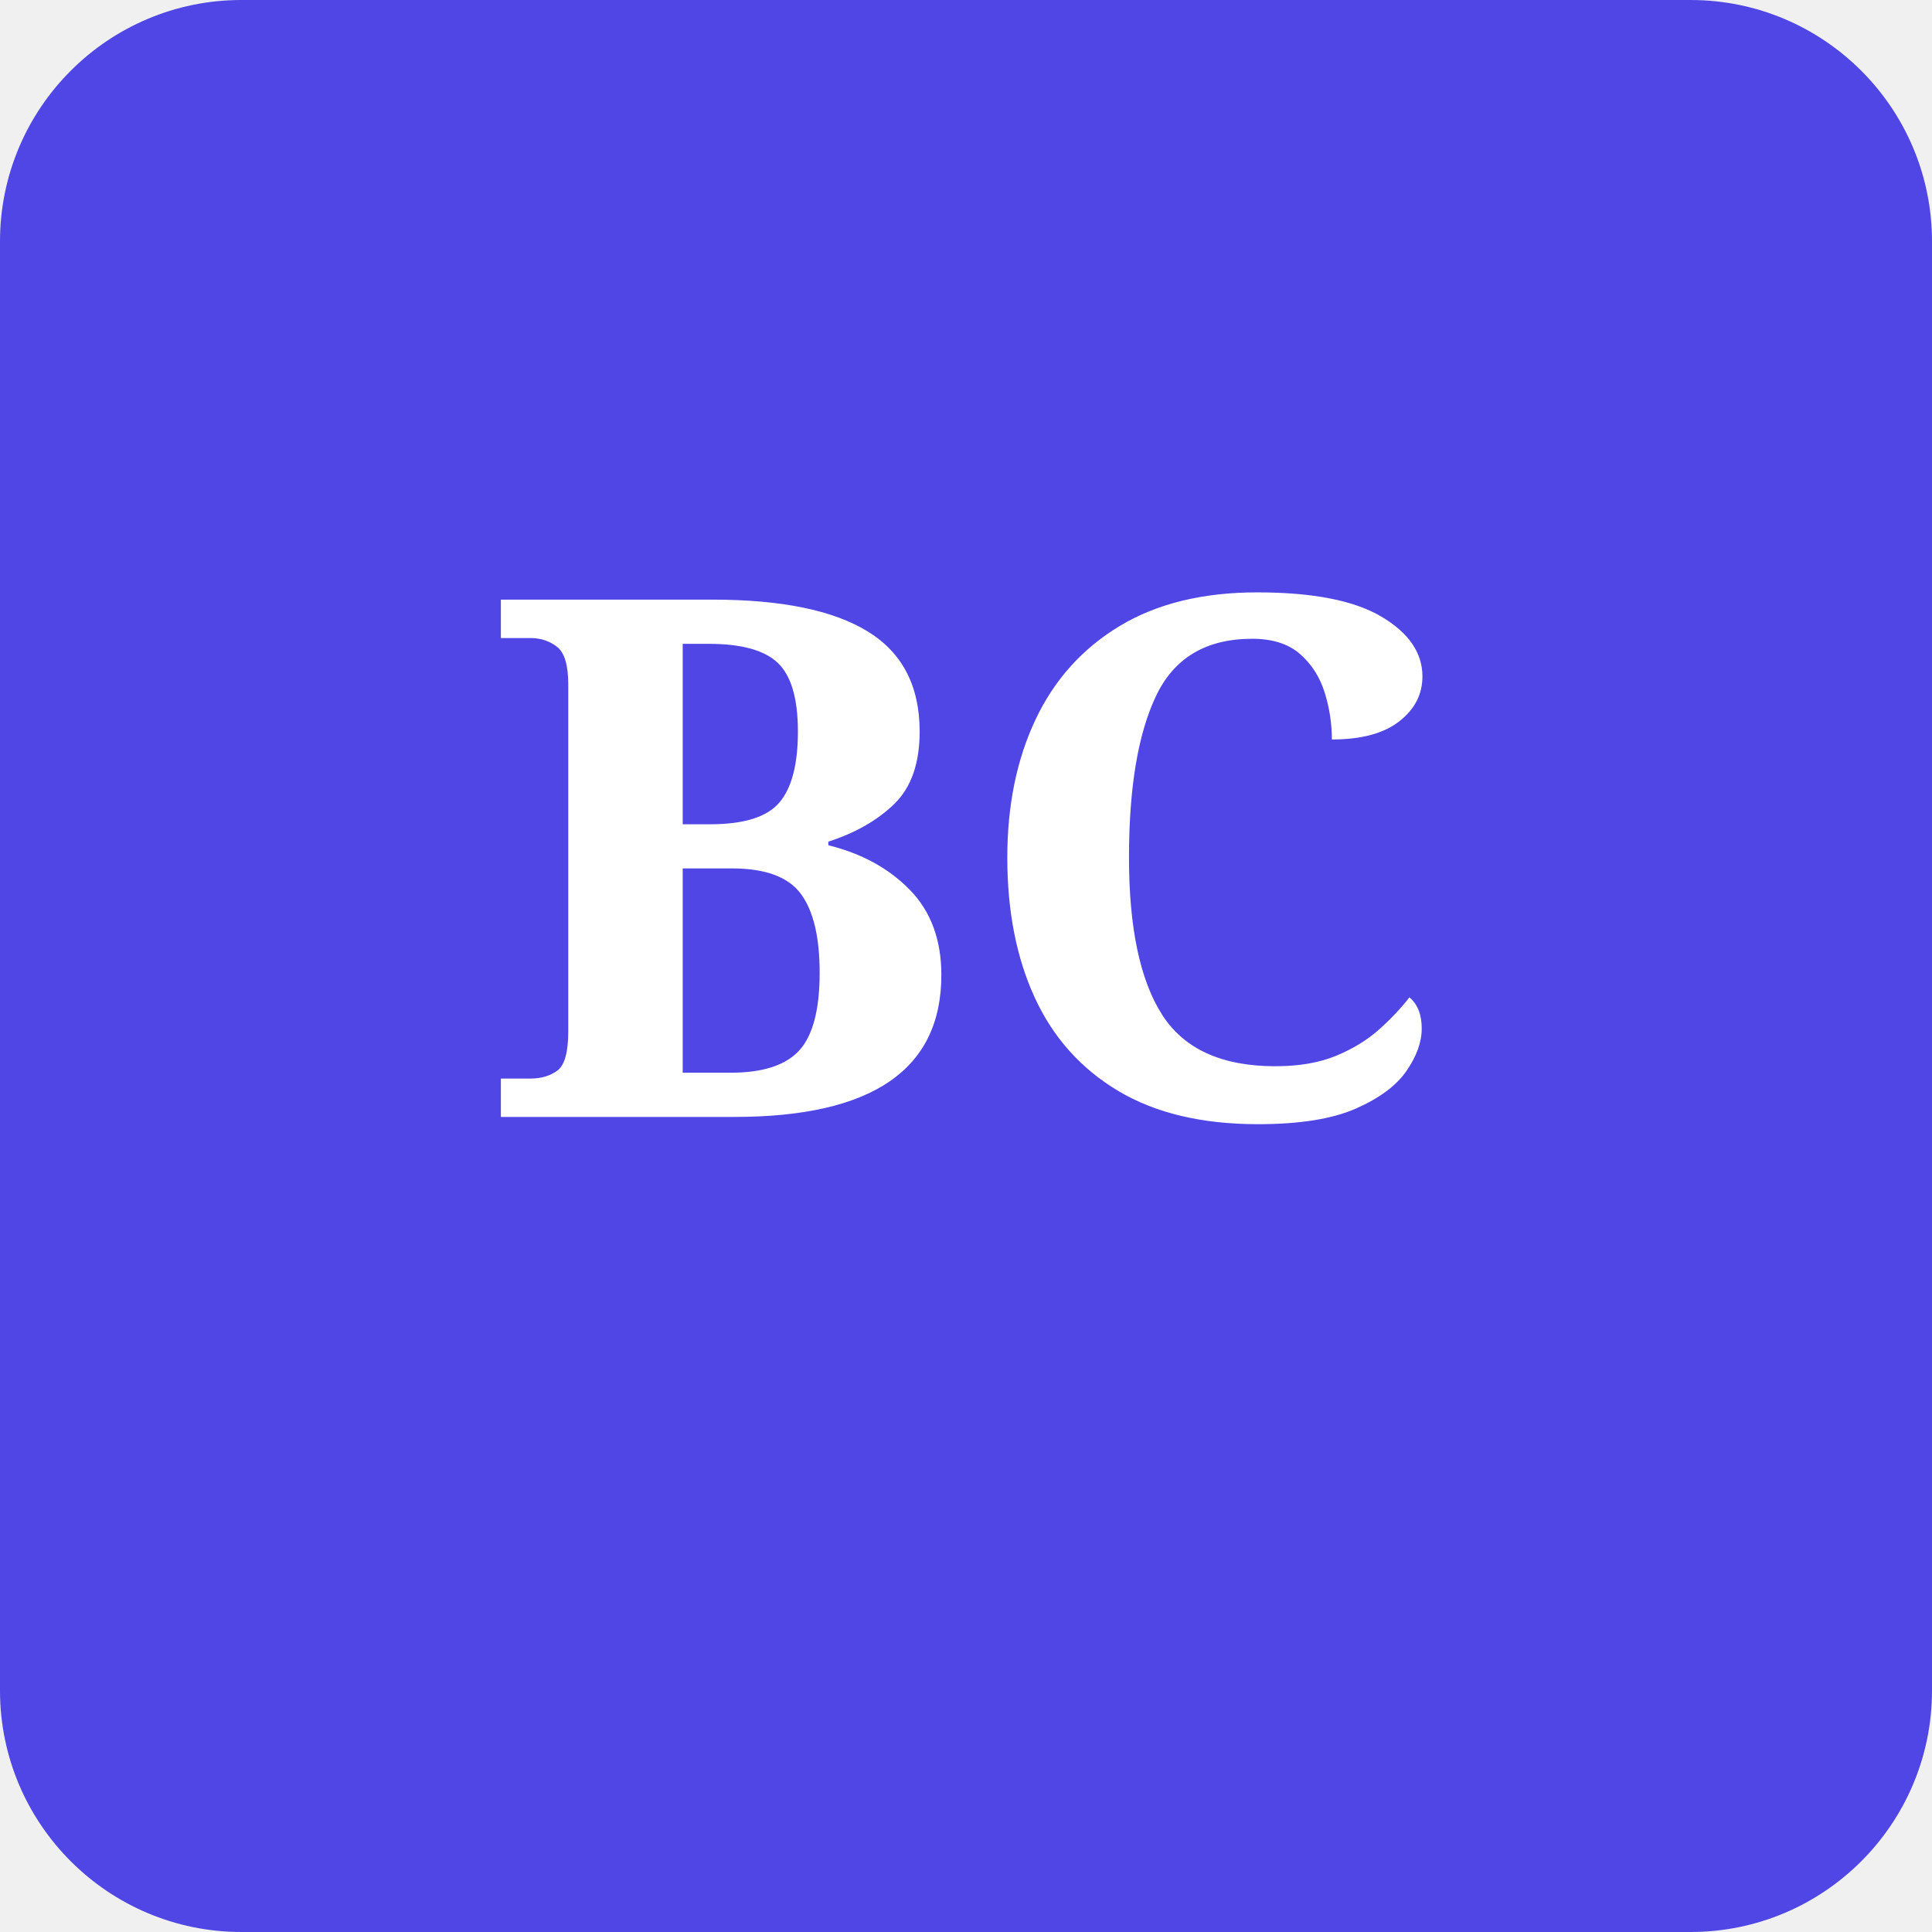
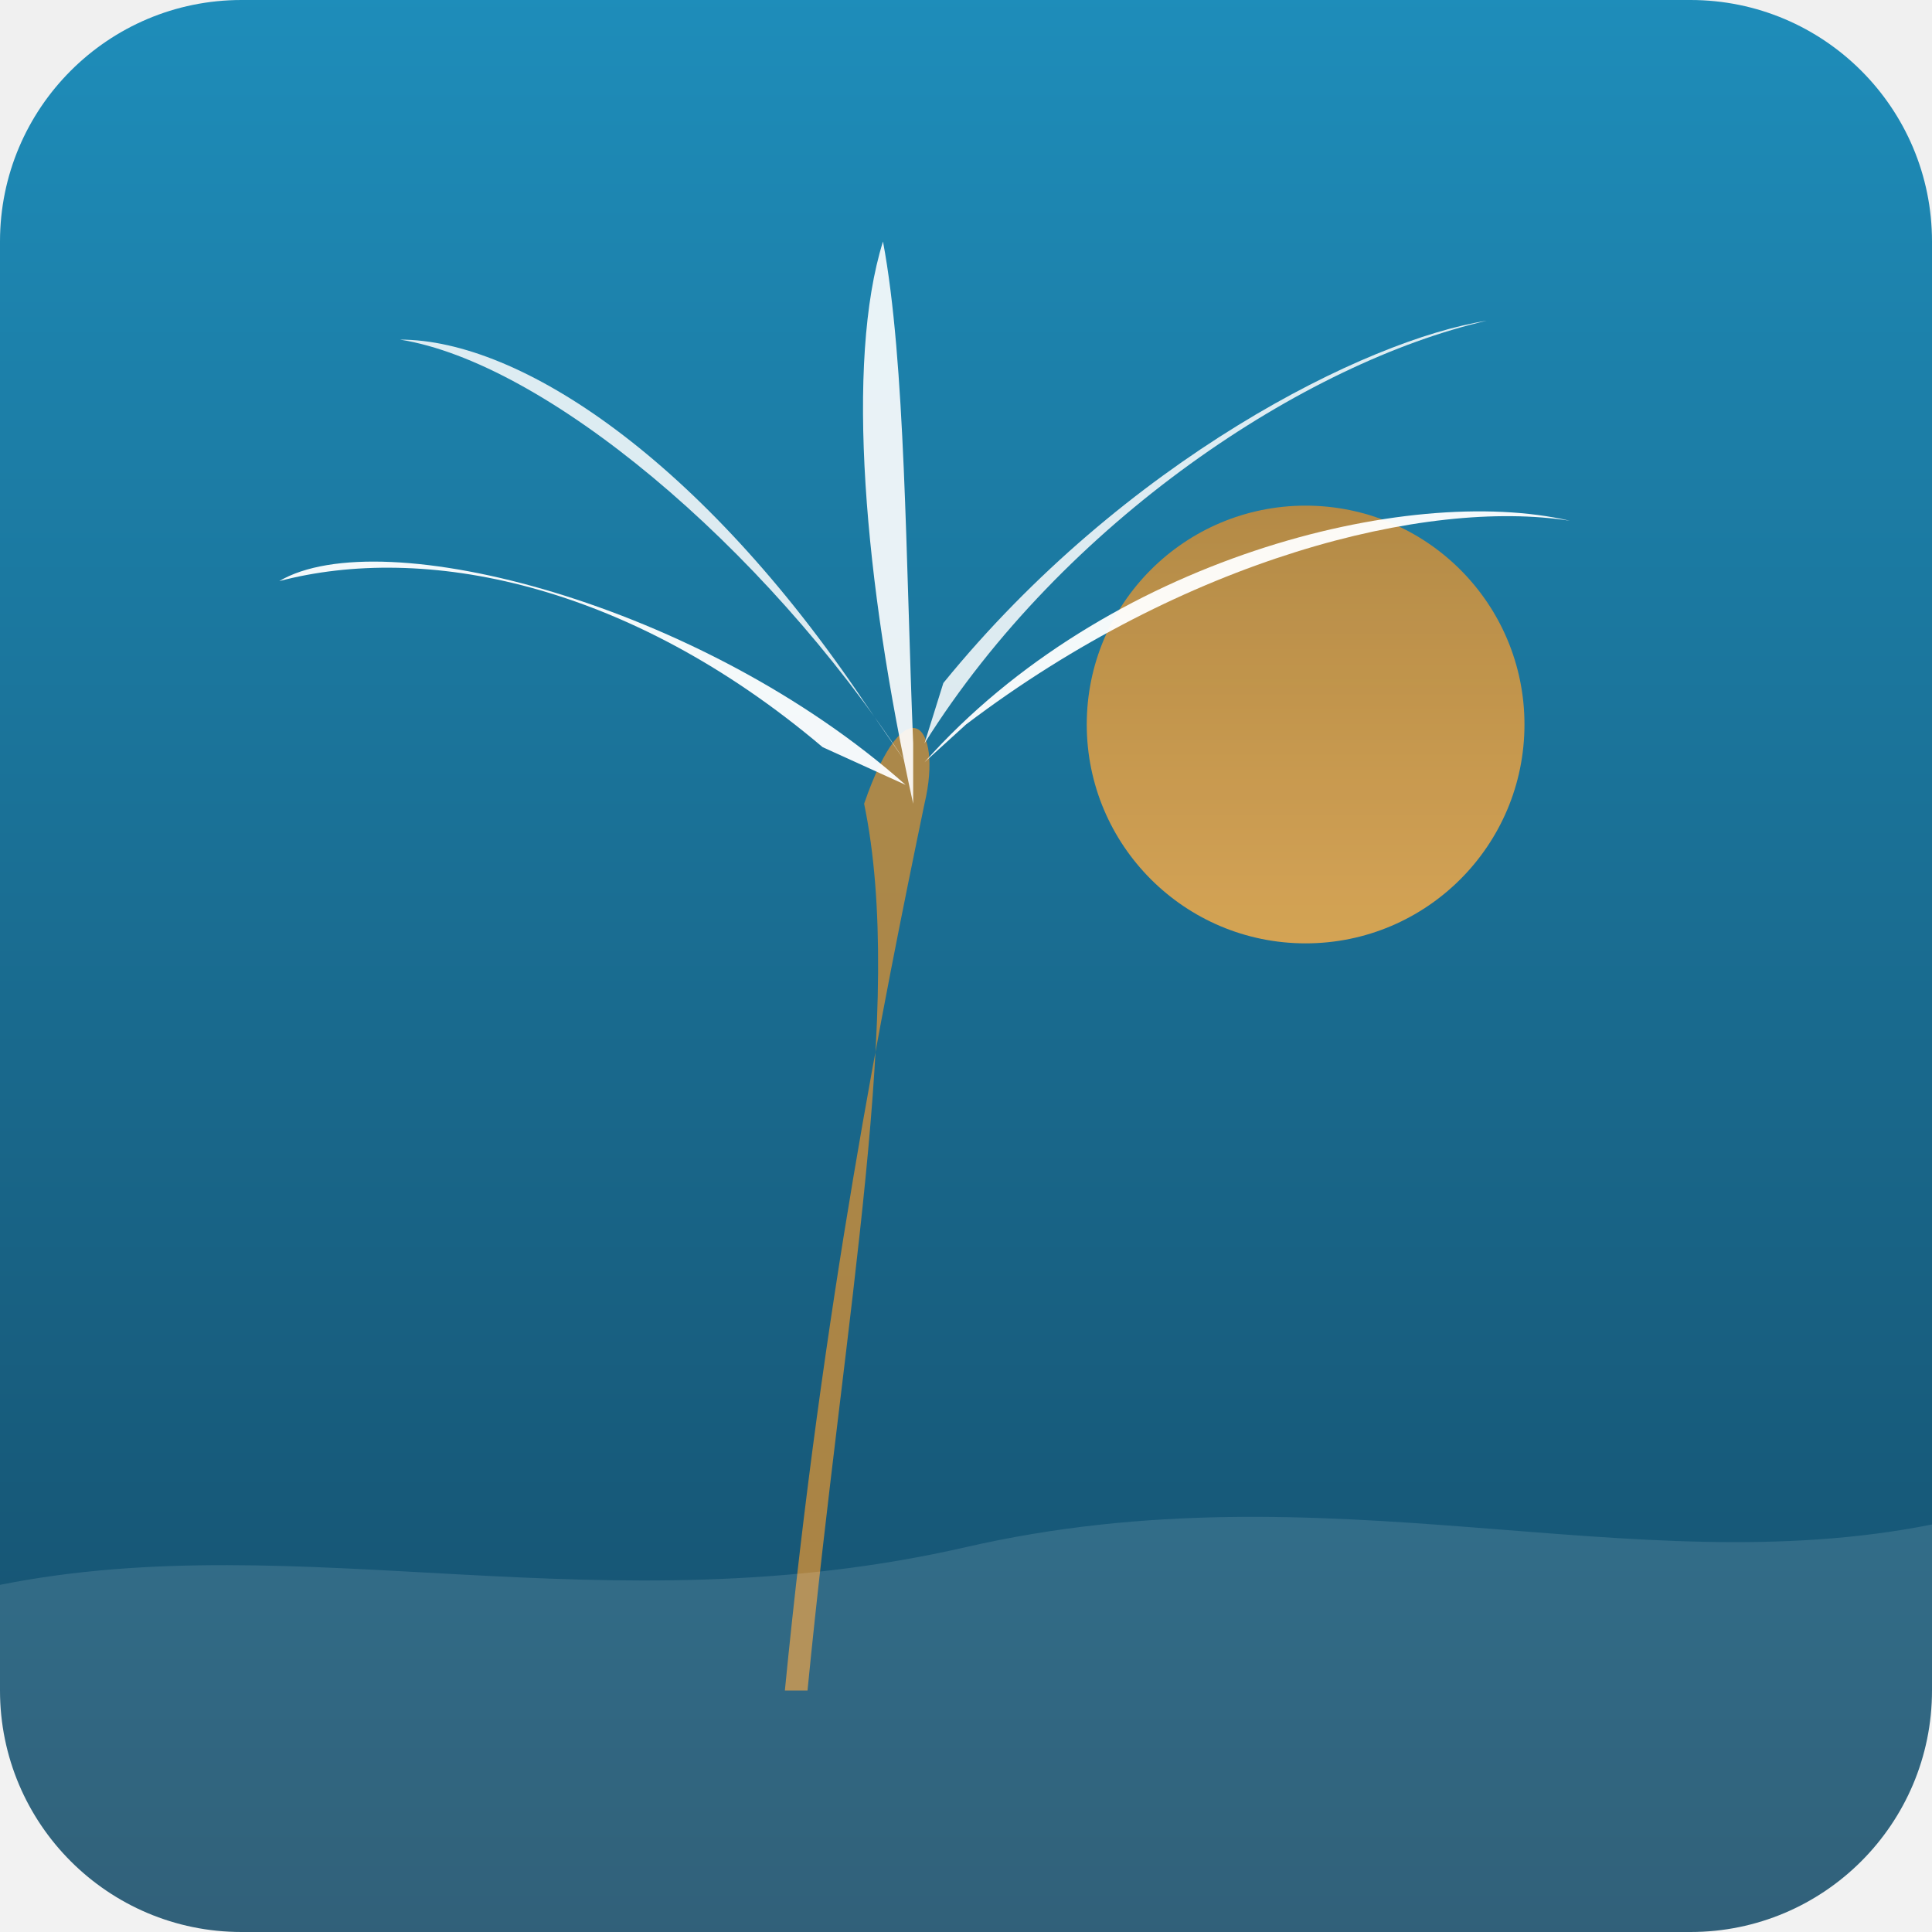
<svg xmlns="http://www.w3.org/2000/svg" width="512" height="512" viewBox="0 0 512 512">
-   <rect width="512" height="512" rx="64" fill="#4f46e5" />
-   <text x="256" y="296" font-family="Georgia, serif" font-size="192" font-weight="bold" fill="white" text-anchor="middle">BC</text>
+   <defs>
+     <linearGradient id="bg" x1="0" y1="0" x2="0" y2="1">
+       <stop offset="0%" stop-color="#1e8dba" />
+       <stop offset="100%" stop-color="#154b67" />
+     </linearGradient>
+     <linearGradient id="sunset" x1="0" y1="0" x2="0" y2="1">
+       <stop offset="0%" stop-color="#c48c3c" />
+       <stop offset="100%" stop-color="#e8a94e" />
+     </linearGradient>
+   </defs>
+   <rect width="512" height="512" rx="64" fill="url(#bg)" />
+   <circle cx="346" cy="192" r="58" fill="url(#sunset)" opacity="0.9" />
+   <path d="M208 448 C218 346, 234 266, 245 213 C250 192, 240 181, 229 213 C240 266, 224 346, 214 448Z" fill="#c48c3c" opacity="0.85" />
+   <path d="M240 208 C186 160, 101 138, 74 154 C112 144, 166 154, 218 198Z" fill="white" opacity="0.95" />
+   <path d="M240 202 C202 144, 144 96, 106 90 C138 90, 186 122, 229 186Z" fill="white" opacity="0.85" />
+   <path d="M245 202 C293 148, 373 128, 416 138 C378 132, 314 148, 256 192Z" fill="white" opacity="0.95" />
+   <path d="M245 197 C282 138, 346 96, 394 85 C362 90, 298 122, 250 181Z" fill="white" opacity="0.85" />
+   <path d="M242 213 C229 154, 224 96, 234 64 C240 96, 240 148, 242 197Z" fill="white" opacity="0.9" />
+   <path d="M0 420 C80 404, 160 432, 256 410 C352 388, 432 420, 512 404 L512 512 L0 512Z" fill="white" opacity="0.12" />
</svg>
